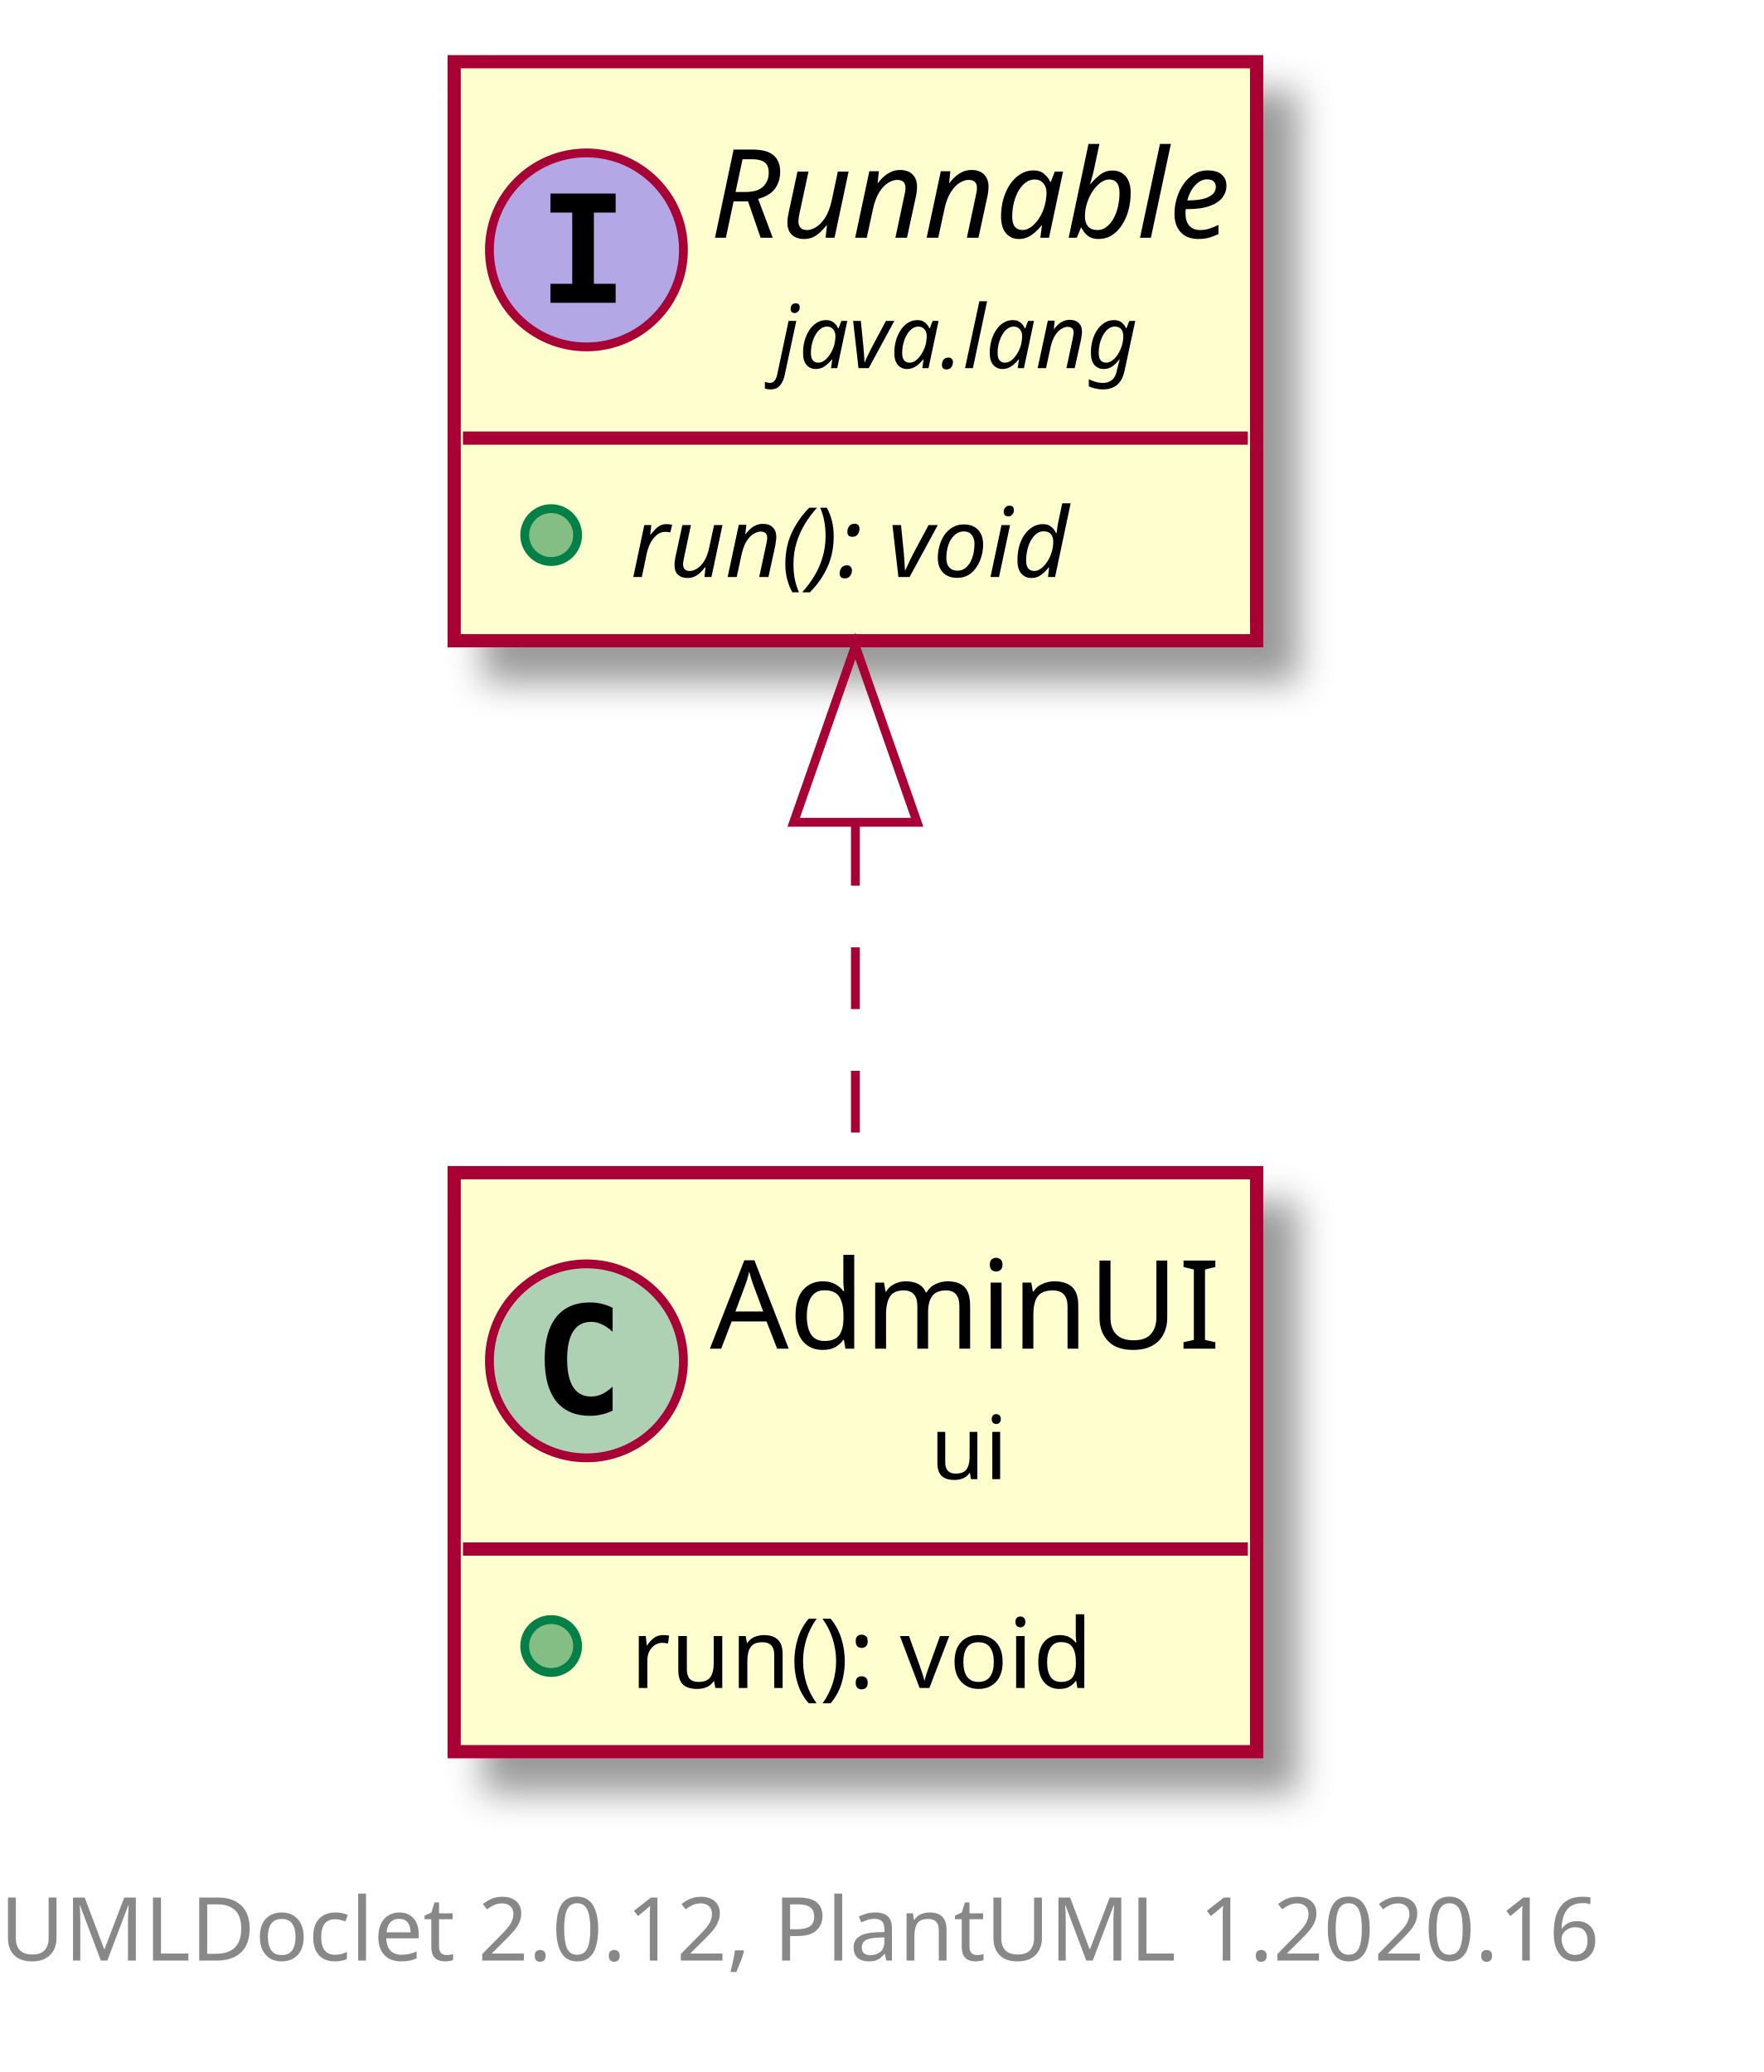
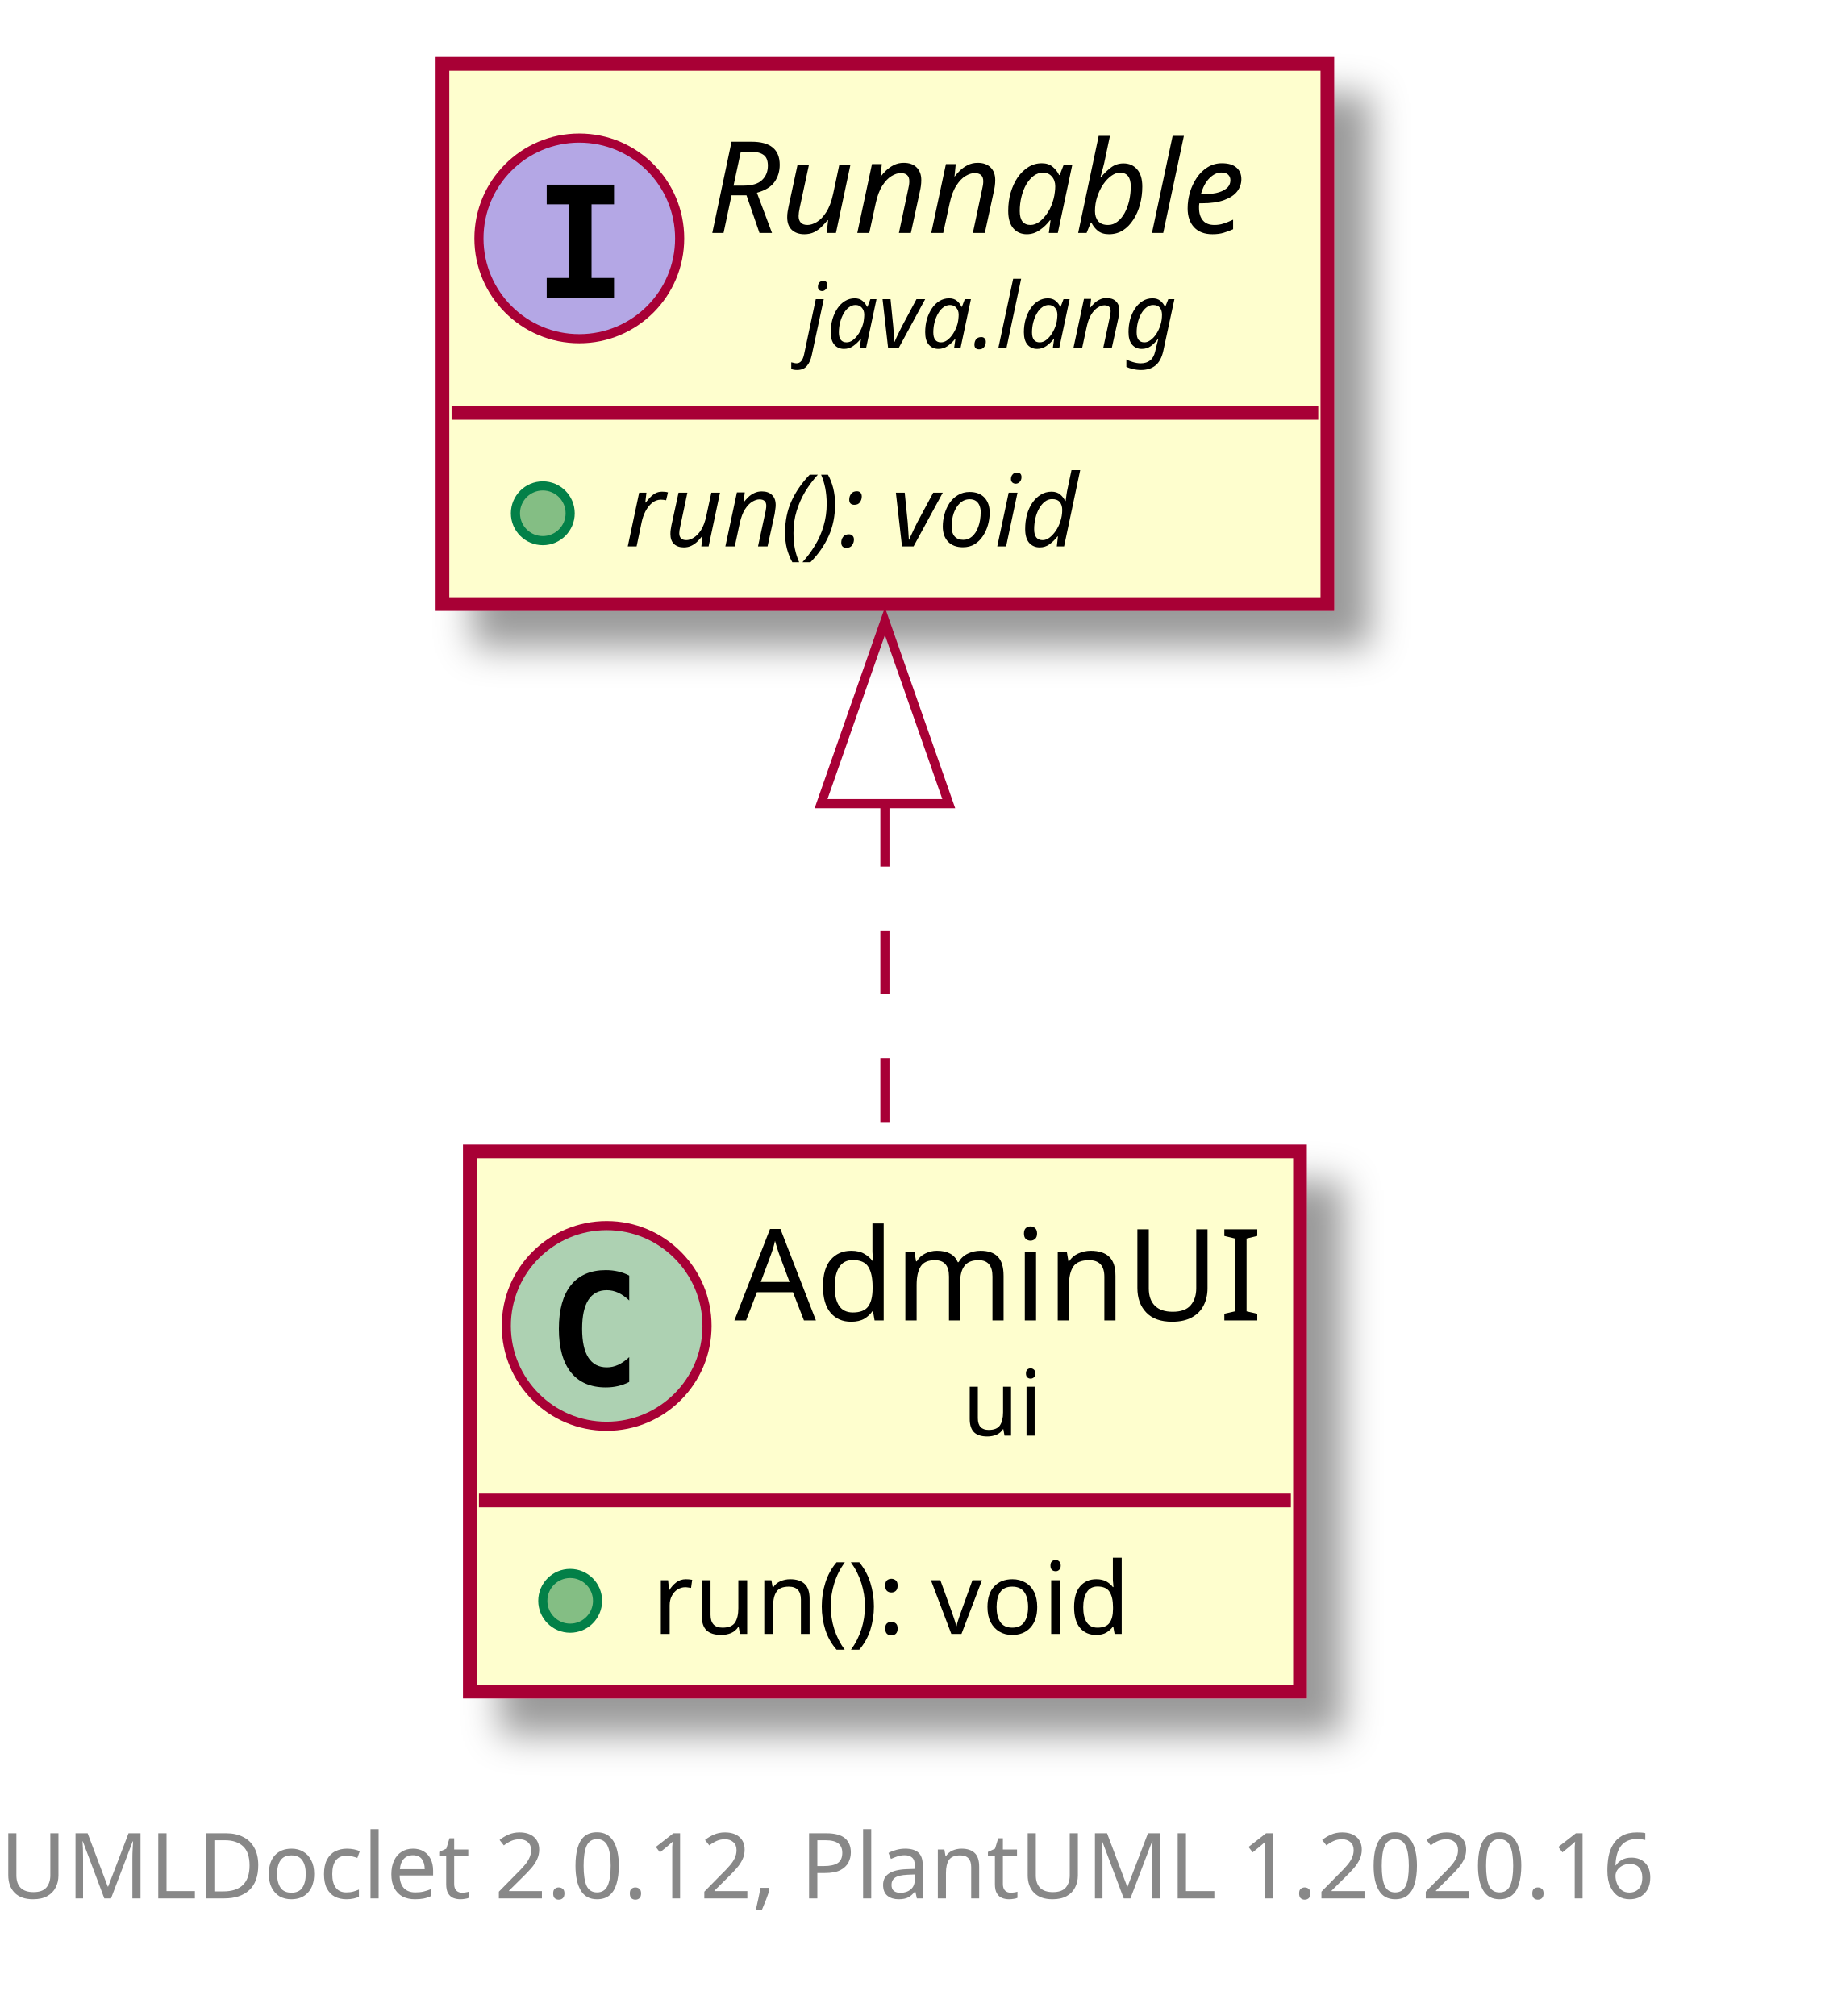
- <svg xmlns="http://www.w3.org/2000/svg" xmlns:xlink="http://www.w3.org/1999/xlink" contentScriptType="application/ecmascript" contentStyleType="text/css" height="235px" preserveAspectRatio="none" style="width:200px;height:235px;" version="1.1" viewBox="0 0 200 235" width="200px" zoomAndPan="magnify">
+ <svg xmlns="http://www.w3.org/2000/svg" xmlns:xlink="http://www.w3.org/1999/xlink" contentScriptType="application/ecmascript" contentStyleType="text/css" height="221px" preserveAspectRatio="none" style="width:200px;height:221px;" version="1.1" viewBox="0 0 200 221" width="200px" zoomAndPan="magnify">
  <defs>
    <filter height="300%" id="fl5u688dgxgzs" width="300%" x="-1" y="-1">
      <feGaussianBlur result="blurOut" stdDeviation="2.0" />
      <feColorMatrix in="blurOut" result="blurOut2" type="matrix" values="0 0 0 0 0 0 0 0 0 0 0 0 0 0 0 0 0 0 .4 0" />
      <feOffset dx="4.0" dy="4.0" in="blurOut2" result="blurOut3" />
      <feBlend in="SourceGraphic" in2="blurOut3" mode="normal" />
    </filter>
  </defs>
  <g>
    <a href="AdminUI.html" target="_top" title="AdminUI.html" xlink:actuate="onRequest" xlink:href="AdminUI.html" xlink:show="new" xlink:title="AdminUI.html" xlink:type="simple">
-       <rect codeLine="5" fill="#FEFECE" filter="url(#fl5u688dgxgzs)" height="65.67" id="ui.AdminUI" style="stroke: #A80036; stroke-width: 1.5;" width="91" x="51.5" y="133" />
-       <ellipse cx="66.5" cy="154.344" fill="#ADD1B2" rx="11" ry="11" style="stroke: #A80036; stroke-width: 1.0;" />
-       <path d="M69.469,159.985 Q68.891,160.281 68.25,160.422 Q67.609,160.578 66.906,160.578 Q64.406,160.578 63.078,158.938 Q61.766,157.281 61.766,154.156 Q61.766,151.031 63.078,149.375 Q64.406,147.719 66.906,147.719 Q67.609,147.719 68.25,147.875 Q68.906,148.031 69.469,148.328 L69.469,151.047 Q68.844,150.469 68.25,150.203 Q67.656,149.922 67.031,149.922 Q65.688,149.922 65,151 Q64.312,152.063 64.312,154.156 Q64.312,156.25 65,157.328 Q65.688,158.391 67.031,158.391 Q67.656,158.391 68.25,158.125 Q68.844,157.844 69.469,157.266 L69.469,159.985 Z " />
-       <text fill="#000000" font-family="sans-serif" font-size="14" lengthAdjust="spacingAndGlyphs" textLength="59" x="80.5" y="152.966">AdminUI</text>
-       <text fill="#000000" font-family="sans-serif" font-size="10" lengthAdjust="spacingAndGlyphs" textLength="9" x="105.5" y="167.758">ui</text>
-       <line style="stroke: #A80036; stroke-width: 1.5;" x1="52.5" x2="141.5" y1="175.688" y2="175.688" />
-       <ellipse cx="62.5" cy="186.688" fill="#84BE84" rx="3" ry="3" style="stroke: #038048; stroke-width: 1.0;" />
-       <text fill="#000000" font-family="sans-serif" font-size="11" lengthAdjust="spacingAndGlyphs" textLength="54" x="71.5" y="191.447">run(): void</text>
+       <rect codeLine="5" fill="#FEFECE" filter="url(#fl5u688dgxgzs)" height="59.221" id="ui.AdminUI" style="stroke: #A80036; stroke-width: 1.5;" width="91" x="51.5" y="126.22" />
+       <ellipse cx="66.5" cy="145.353" fill="#ADD1B2" rx="11" ry="11" style="stroke: #A80036; stroke-width: 1.0;" />
+       <path d="M68.973,151.496 Q68.392,151.795 67.753,151.944 Q67.114,152.094 66.408,152.094 Q63.901,152.094 62.581,150.442 Q61.262,148.79 61.262,145.669 Q61.262,142.539 62.581,140.887 Q63.901,139.236 66.408,139.236 Q67.114,139.236 67.761,139.385 Q68.409,139.535 68.973,139.833 L68.973,142.556 Q68.342,141.975 67.749,141.705 Q67.155,141.435 66.524,141.435 Q65.18,141.435 64.495,142.502 Q63.81,143.569 63.81,145.669 Q63.81,147.761 64.495,148.827 Q65.18,149.894 66.524,149.894 Q67.155,149.894 67.749,149.624 Q68.342,149.354 68.973,148.773 Z " />
+       <text fill="#000000" font-family="sans-serif" font-size="14" lengthAdjust="spacingAndGlyphs" textLength="59" x="80.5" y="144.755">AdminUI</text>
+       <text fill="#000000" font-family="sans-serif" font-size="10" lengthAdjust="spacingAndGlyphs" textLength="9" x="105.5" y="157.376">ui</text>
+       <line style="stroke: #A80036; stroke-width: 1.5;" x1="52.5" x2="141.5" y1="164.486" y2="164.486" />
+       <ellipse cx="62.5" cy="175.486" fill="#84BE84" rx="3" ry="3" style="stroke: #038048; stroke-width: 1.0;" />
+       <text fill="#000000" font-family="sans-serif" font-size="11" lengthAdjust="spacingAndGlyphs" textLength="56" x="71.5" y="179.12">run(): void</text>
    </a>
-     <rect codeLine="9" fill="#FEFECE" filter="url(#fl5u688dgxgzs)" height="65.67" id="java.lang.Runnable" style="stroke: #A80036; stroke-width: 1.5;" width="91" x="51.5" y="7" />
-     <ellipse cx="66.5" cy="28.344" fill="#B4A7E5" rx="11" ry="11" style="stroke: #A80036; stroke-width: 1.0;" />
-     <path d="M62.422,24.11 L62.422,21.953 L69.812,21.953 L69.812,24.11 L67.344,24.11 L67.344,32.188 L69.812,32.188 L69.812,34.344 L62.422,34.344 L62.422,32.188 L64.891,32.188 L64.891,24.11 L62.422,24.11 Z " />
-     <text fill="#000000" font-family="sans-serif" font-size="14" font-style="italic" lengthAdjust="spacingAndGlyphs" textLength="59" x="80.5" y="26.966">Runnable</text>
-     <text fill="#000000" font-family="sans-serif" font-size="10" font-style="italic" lengthAdjust="spacingAndGlyphs" textLength="44" x="88" y="41.758">java.lang</text>
-     <line style="stroke: #A80036; stroke-width: 1.5;" x1="52.5" x2="141.5" y1="49.688" y2="49.688" />
-     <ellipse cx="62.5" cy="60.688" fill="#84BE84" rx="3" ry="3" style="stroke: #038048; stroke-width: 1.0;" />
-     <text fill="#000000" font-family="sans-serif" font-size="11" font-style="italic" lengthAdjust="spacingAndGlyphs" textLength="48" x="71.5" y="65.447">run(): void</text>
-     <path codeLine="13" d="M97,93.45 C97,106.85 97,120.87 97,132.91 " fill="none" id="java.lang.Runnable-backto-ui.AdminUI" style="stroke: #A80036; stroke-width: 1.0; stroke-dasharray: 7.0,7.0;" />
-     <polygon fill="none" points="90,93.26,97,73.26,104,93.26,90,93.26" style="stroke: #A80036; stroke-width: 1.0;" />
-     <text fill="#888888" font-family="sans-serif" font-size="10" lengthAdjust="spacingAndGlyphs" textLength="188" x="0" y="222.36">UMLDoclet 2.0.12, PlantUML 1.2020.16</text>
+     <rect codeLine="9" fill="#FEFECE" filter="url(#fl5u688dgxgzs)" height="59.221" id="java.lang.Runnable" style="stroke: #A80036; stroke-width: 1.5;" width="97" x="48.5" y="7" />
+     <ellipse cx="63.5" cy="26.133" fill="#B4A7E5" rx="11" ry="11" style="stroke: #A80036; stroke-width: 1.0;" />
+     <path d="M59.928,22.398 L59.928,20.24 L67.307,20.24 L67.307,22.398 L64.842,22.398 L64.842,30.475 L67.307,30.475 L67.307,32.633 L59.928,32.633 L59.928,30.475 L62.393,30.475 L62.393,22.398 Z " />
+     <text fill="#000000" font-family="sans-serif" font-size="14" font-style="italic" lengthAdjust="spacingAndGlyphs" textLength="65" x="77.5" y="25.535">Runnable</text>
+     <text fill="#000000" font-family="sans-serif" font-size="10" font-style="italic" lengthAdjust="spacingAndGlyphs" textLength="44" x="88" y="38.156">java.lang</text>
+     <line style="stroke: #A80036; stroke-width: 1.5;" x1="49.5" x2="144.5" y1="45.266" y2="45.266" />
+     <ellipse cx="59.5" cy="56.266" fill="#84BE84" rx="3" ry="3" style="stroke: #038048; stroke-width: 1.0;" />
+     <text fill="#000000" font-family="sans-serif" font-size="11" font-style="italic" lengthAdjust="spacingAndGlyphs" textLength="56" x="68.5" y="59.9">run(): void</text>
+     <path codeLine="13" d="M97,88 C97,100.91 97,114.36 97,125.78 " fill="none" id="java.lang.Runnable-backto-ui.AdminUI" style="stroke: #A80036; stroke-width: 1.0; stroke-dasharray: 7.0,7.0;" />
+     <polygon fill="none" points="90,88.1,97,68.1,104,88.1,90,88.1" style="stroke: #A80036; stroke-width: 1.0;" />
+     <text fill="#888888" font-family="sans-serif" font-size="10" lengthAdjust="spacingAndGlyphs" textLength="188" x="0" y="208.109">UMLDoclet 2.0.12, PlantUML 1.2020.16</text>
  </g>
</svg>
